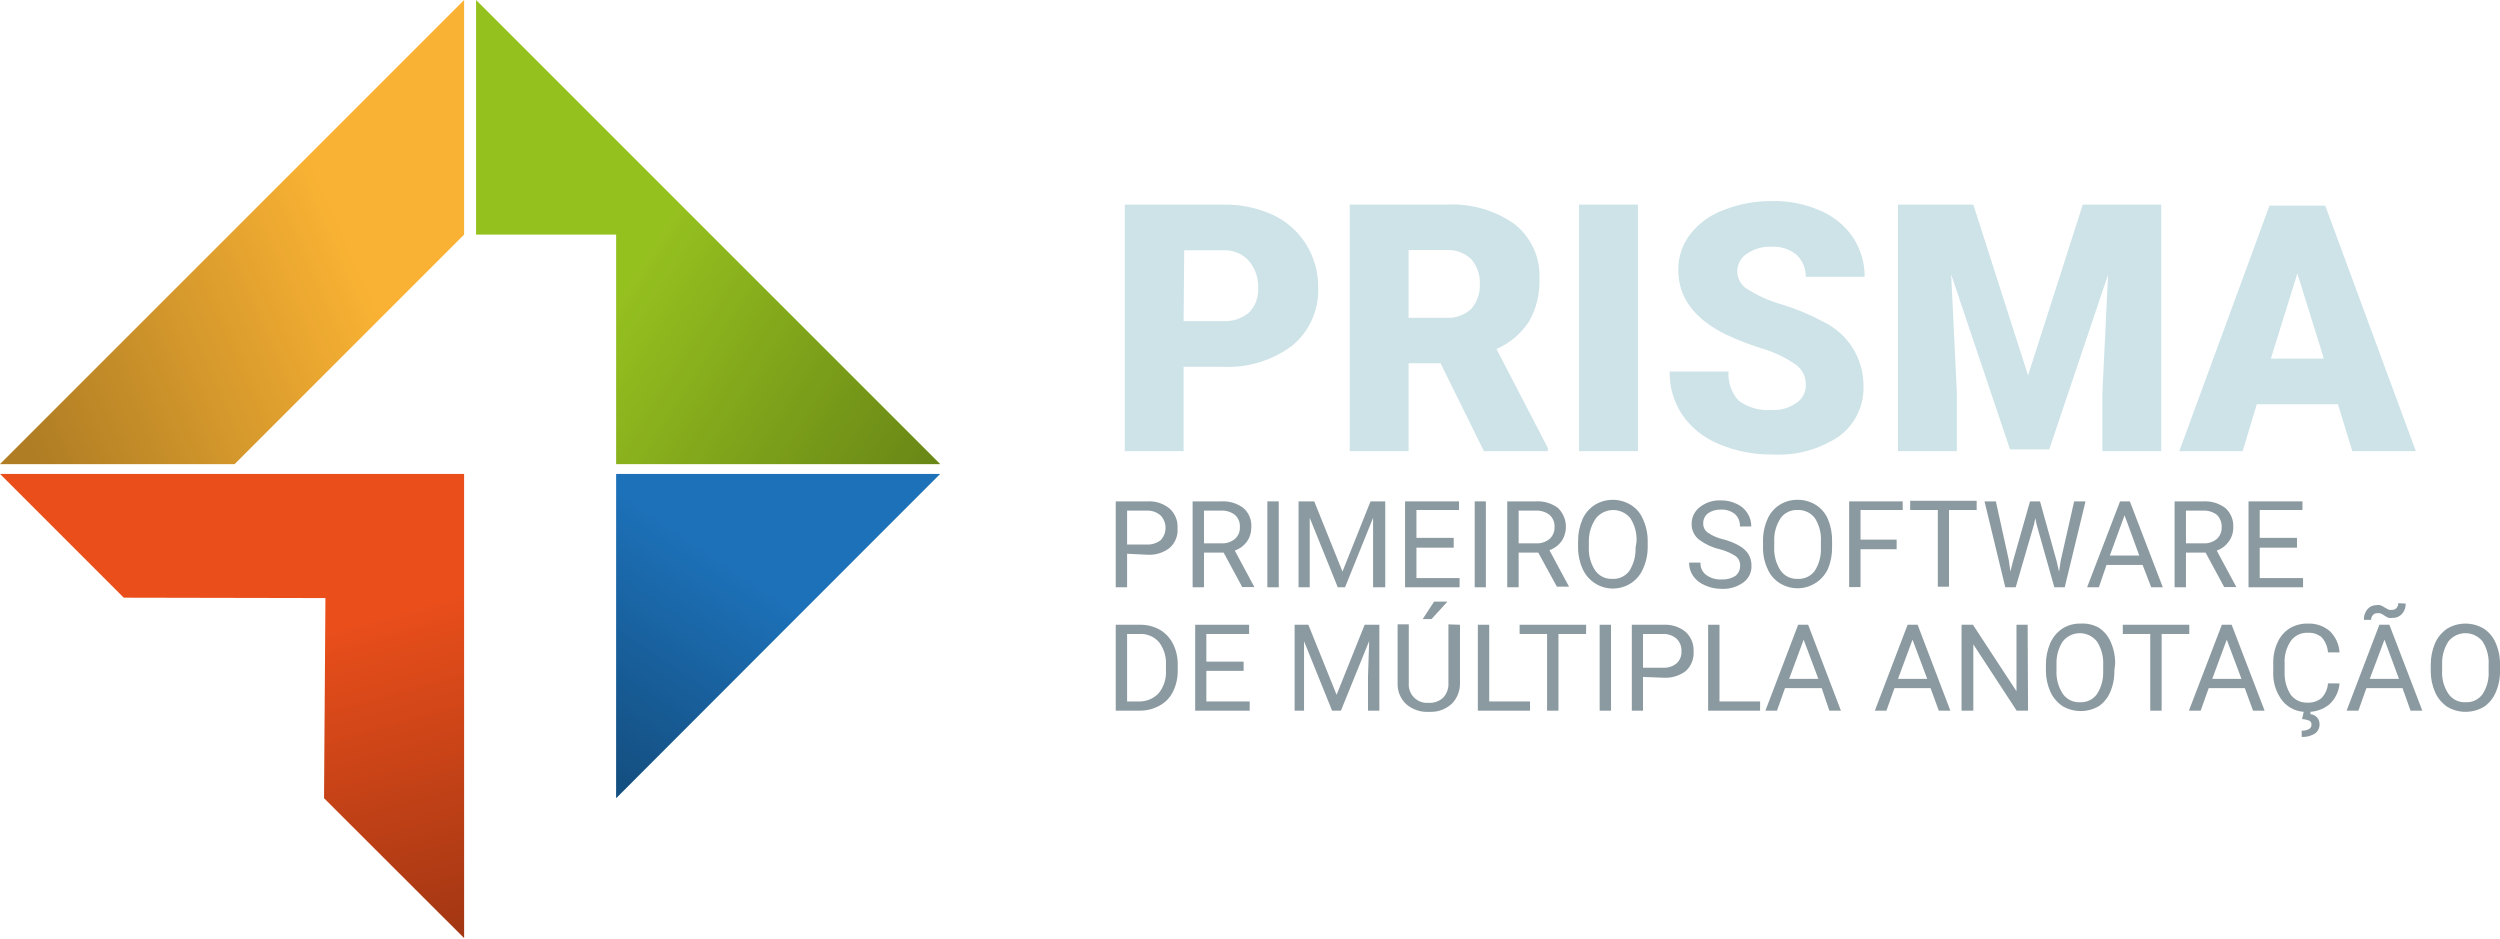
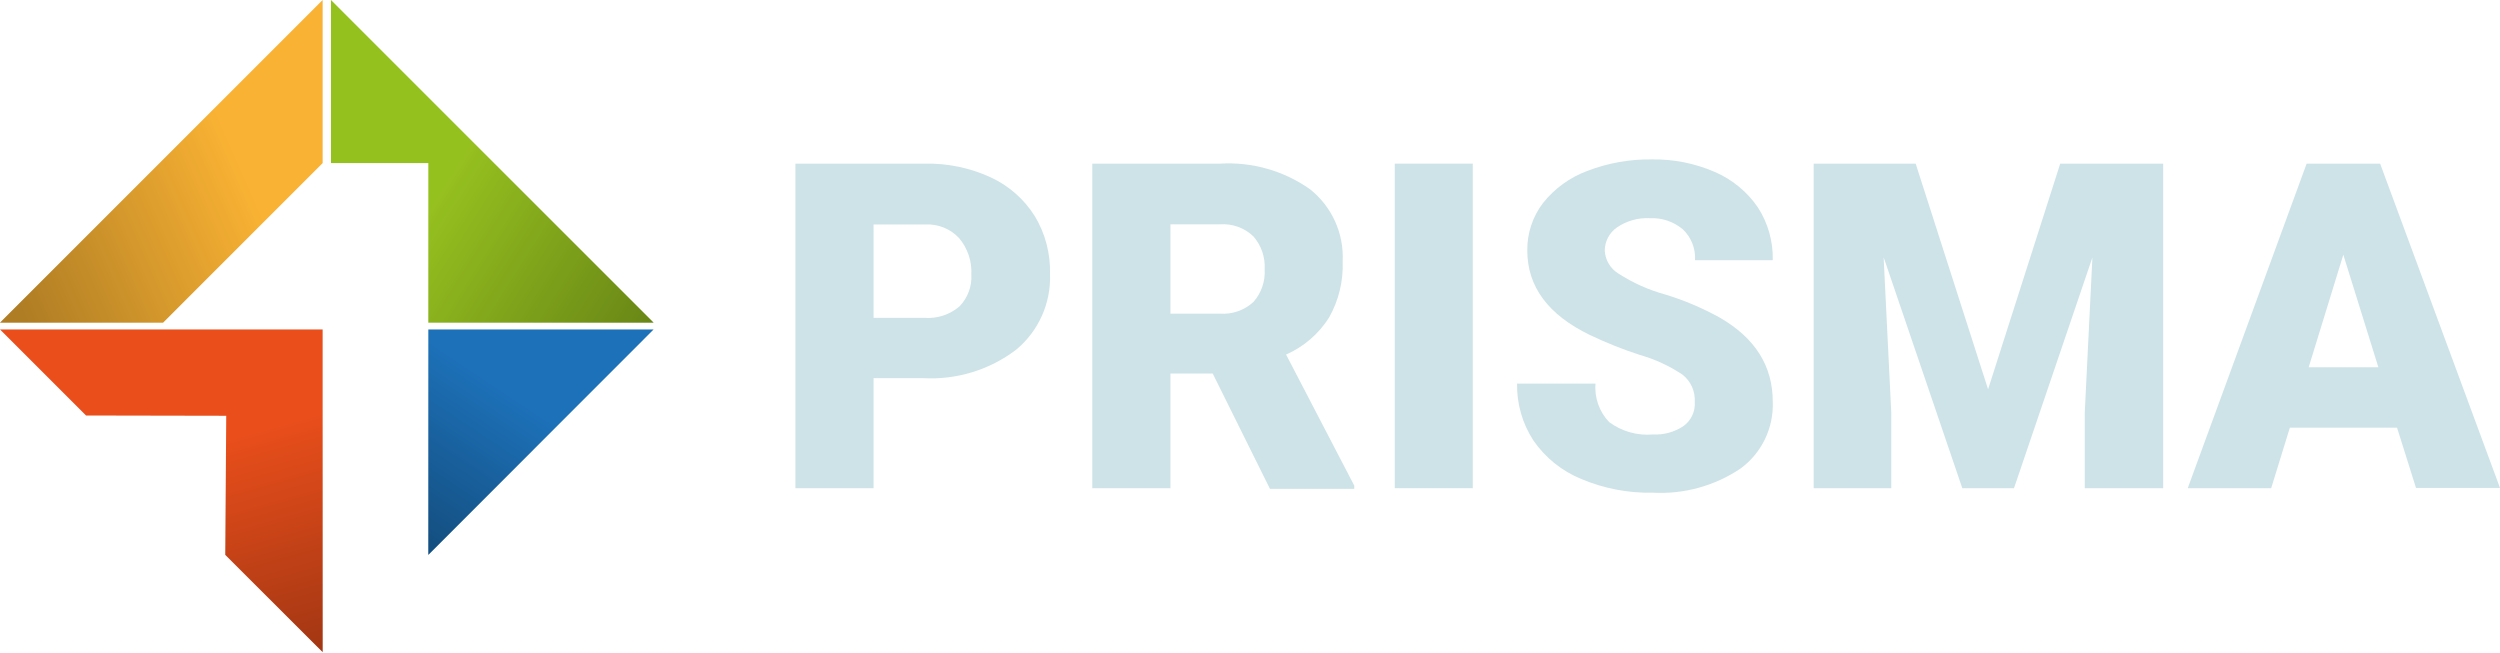
- <svg xmlns="http://www.w3.org/2000/svg" xmlns:xlink="http://www.w3.org/1999/xlink" viewBox="0 0 127.45 47.82">
+ <svg xmlns="http://www.w3.org/2000/svg" xmlns:xlink="http://www.w3.org/1999/xlink" viewBox="0 0 183.33 47.82">
  <defs>
-     <style>.cls-1{isolation:isolate;}.cls-2{fill:#f9b233;}.cls-3{fill:#e94e1b;}.cls-4{fill:#95c11f;}.cls-5{fill:#1d71b8;}.cls-6{opacity:0.3;mix-blend-mode:multiply;}.cls-7{fill:url(#Gradiente_sem_nome);}.cls-8{fill:url(#Gradiente_sem_nome-2);}.cls-9{fill:url(#Gradiente_sem_nome-3);}.cls-10{fill:url(#Gradiente_sem_nome-4);}.cls-11{fill:#cde3e8;}.cls-12{fill:#8b9aa0;}</style>
+     <style>.cls-1{isolation:isolate;}.cls-2{fill:#f9b233;}.cls-3{fill:#e94e1b;}.cls-4{fill:#95c11f;}.cls-5{fill:#1d71b8;}.cls-6{opacity:0.3;mix-blend-mode:multiply;}.cls-7{fill:url(#Gradiente_sem_nome);}.cls-8{fill:url(#Gradiente_sem_nome-2);}.cls-9{fill:url(#Gradiente_sem_nome-3);}.cls-10{fill:url(#Gradiente_sem_nome-4);}.cls-11{fill:#cde3e8;}</style>
    <linearGradient id="Gradiente_sem_nome" x1="17.53" y1="11.95" x2="0.21" y2="19.59" gradientUnits="userSpaceOnUse">
      <stop offset="0" stop-color="#fff" />
      <stop offset="1" />
    </linearGradient>
    <linearGradient id="Gradiente_sem_nome-2" x1="14.22" y1="32.7" x2="18.67" y2="48.57" xlink:href="#Gradiente_sem_nome" />
    <linearGradient id="Gradiente_sem_nome-3" x1="31.95" y1="14.44" x2="47.14" y2="24.12" xlink:href="#Gradiente_sem_nome" />
    <linearGradient id="Gradiente_sem_nome-4" x1="36.72" y1="28.59" x2="29.95" y2="38.75" xlink:href="#Gradiente_sem_nome" />
  </defs>
  <g class="cls-1">
    <g id="Camada_2" data-name="Camada 2">
      <g id="Camada_1-2" data-name="Camada 1">
        <polygon class="cls-2" points="11.96 23.66 23.66 11.96 23.66 0 0 23.66 11.96 23.66" />
        <polygon class="cls-3" points="0 24.16 6.31 30.47 16.59 30.49 16.52 40.69 23.66 47.82 23.66 24.16 0 24.16" />
        <polygon class="cls-4" points="31.41 23.66 47.93 23.66 24.27 0 24.27 11.96 31.41 11.96 31.41 23.66" />
        <polygon class="cls-5" points="31.41 24.16 31.41 40.69 47.93 24.16 31.41 24.16" />
        <g class="cls-6">
          <polygon class="cls-7" points="11.96 23.66 23.66 11.96 23.66 0 0 23.66 11.96 23.66" />
          <polygon class="cls-8" points="0 24.16 6.31 30.47 16.59 30.49 16.52 40.69 23.66 47.82 23.66 24.16 0 24.16" />
          <polygon class="cls-9" points="31.41 23.66 47.93 23.66 24.27 0 24.27 11.96 31.41 11.96 31.41 23.66" />
          <polygon class="cls-10" points="31.41 24.16 31.41 40.69 47.93 24.16 31.41 24.16" />
        </g>
-         <path class="cls-11" d="M60.34,18.7V23h-3V10.43h5a5.85,5.85,0,0,1,2.54.52,4,4,0,0,1,1.71,1.51,4.07,4.07,0,0,1,.61,2.22,3.65,3.65,0,0,1-1.31,2.93,5.47,5.47,0,0,1-3.6,1.09Zm0-2.33h2a1.9,1.9,0,0,0,1.34-.44,1.64,1.64,0,0,0,.46-1.24,2,2,0,0,0-.48-1.4,1.64,1.64,0,0,0-1.29-.53h-2Z" />
-         <path class="cls-11" d="M73.44,18.52H71.81V23h-3V10.43h4.93a5.5,5.5,0,0,1,3.48,1,3.35,3.35,0,0,1,1.26,2.8,4.07,4.07,0,0,1-.53,2.16,3.76,3.76,0,0,1-1.66,1.4l2.62,5.05V23H75.65ZM71.81,16.2h1.91A1.71,1.71,0,0,0,75,15.75a1.78,1.78,0,0,0,.44-1.27A1.78,1.78,0,0,0,75,13.21a1.68,1.68,0,0,0-1.29-.46H71.81Z" />
-         <path class="cls-11" d="M83.5,23h-3V10.43h3Z" />
-         <path class="cls-11" d="M92.06,19.62a1.22,1.22,0,0,0-.47-1A5.87,5.87,0,0,0,90,17.82,14.67,14.67,0,0,1,88,17.06c-1.63-.8-2.44-1.89-2.44-3.29a2.9,2.9,0,0,1,.61-1.83,3.8,3.8,0,0,1,1.72-1.24,6.57,6.57,0,0,1,2.49-.45,5.69,5.69,0,0,1,2.42.49,3.78,3.78,0,0,1,1.67,1.37,3.61,3.61,0,0,1,.59,2h-3A1.54,1.54,0,0,0,91.6,13a1.82,1.82,0,0,0-1.27-.42,2.07,2.07,0,0,0-1.28.36,1.06,1.06,0,0,0,0,1.78,6.66,6.66,0,0,0,1.82.81,11.55,11.55,0,0,1,2.13.9,3.59,3.59,0,0,1,2,3.23,3.06,3.06,0,0,1-1.24,2.58,5.54,5.54,0,0,1-3.4.93,6.78,6.78,0,0,1-2.75-.54,4.16,4.16,0,0,1-1.86-1.5,3.86,3.86,0,0,1-.63-2.19h3a2,2,0,0,0,.52,1.49,2.51,2.51,0,0,0,1.69.47,1.93,1.93,0,0,0,1.19-.32A1.06,1.06,0,0,0,92.06,19.62Z" />
-         <path class="cls-11" d="M100.6,10.43l2.79,8.71,2.79-8.71h4V23h-3V20l.29-6-3,8.91h-2l-3-8.92.29,6V23h-3V10.43Z" />
-         <path class="cls-11" d="M119.19,20.61h-4.14L114.33,23H111.1l4.6-12.52h2.84L123.16,23h-3.24Zm-3.42-2.33h2.7l-1.35-4.34Z" />
-         <path class="cls-12" d="M57.46,28.23v1.71h-.58V25.56H58.5a1.62,1.62,0,0,1,1.13.37,1.24,1.24,0,0,1,.4,1,1.2,1.2,0,0,1-.4,1,1.67,1.67,0,0,1-1.14.35Zm0-.47h1a1.08,1.08,0,0,0,.71-.22.92.92,0,0,0,0-1.26,1,1,0,0,0-.68-.25H57.46Z" />
-         <path class="cls-12" d="M62.38,28.17h-1v1.77h-.58V25.56h1.45a1.71,1.71,0,0,1,1.14.34,1.19,1.19,0,0,1,.4,1,1.22,1.22,0,0,1-.22.71,1.32,1.32,0,0,1-.62.46l1,1.86v0h-.62Zm-1-.47h.89a1,1,0,0,0,.68-.22.76.76,0,0,0,.26-.6.79.79,0,0,0-.25-.63,1.08,1.08,0,0,0-.7-.22h-.88Z" />
-         <path class="cls-12" d="M65.19,29.94h-.58V25.56h.58Z" />
-         <path class="cls-12" d="M67,25.56l1.44,3.58,1.43-3.58h.75v4.38H70v-1.7l0-1.84-1.43,3.54H68.2L66.77,26.4l0,1.84v1.7h-.57V25.56Z" />
-         <path class="cls-12" d="M74.11,27.92h-1.9v1.55h2.2v.47H71.63V25.56h2.75V26H72.21v1.42h1.9Z" />
-         <path class="cls-12" d="M75.75,29.94h-.57V25.56h.57Z" />
-         <path class="cls-12" d="M78.42,28.17h-1v1.77h-.58V25.56h1.45a1.71,1.71,0,0,1,1.14.34,1.34,1.34,0,0,1,.18,1.69,1.32,1.32,0,0,1-.62.46l1,1.86v0h-.62Zm-1-.47h.89a1,1,0,0,0,.68-.22.76.76,0,0,0,.26-.6.79.79,0,0,0-.25-.63,1.08,1.08,0,0,0-.7-.22h-.88Z" />
-         <path class="cls-12" d="M84,27.89A2.65,2.65,0,0,1,83.76,29a1.64,1.64,0,0,1-.61.73A1.69,1.69,0,0,1,80.68,29a2.61,2.61,0,0,1-.23-1.09v-.31a2.8,2.8,0,0,1,.22-1.12,1.7,1.7,0,0,1,.63-.74,1.76,1.76,0,0,1,1.84,0,1.55,1.55,0,0,1,.62.73A2.65,2.65,0,0,1,84,27.62Zm-.57-.28a2,2,0,0,0-.32-1.2,1.13,1.13,0,0,0-1.74,0A2,2,0,0,0,81,27.57v.32a2,2,0,0,0,.32,1.19,1,1,0,0,0,.87.43,1,1,0,0,0,.87-.4,2.06,2.06,0,0,0,.32-1.17Z" />
-         <path class="cls-12" d="M87.67,28a2.83,2.83,0,0,1-1.09-.52,1,1,0,0,1-.34-.77,1.06,1.06,0,0,1,.42-.86,1.6,1.6,0,0,1,1.07-.34,1.76,1.76,0,0,1,.81.18,1.23,1.23,0,0,1,.55.48,1.21,1.21,0,0,1,.19.67H88.7a.79.79,0,0,0-.25-.63,1.05,1.05,0,0,0-.72-.23,1.08,1.08,0,0,0-.66.19.64.64,0,0,0-.24.53.55.55,0,0,0,.23.45,2.25,2.25,0,0,0,.77.34,3.18,3.18,0,0,1,.85.34,1.28,1.28,0,0,1,.46.43,1.09,1.09,0,0,1,.15.58,1,1,0,0,1-.41.85,1.75,1.75,0,0,1-1.11.33,2,2,0,0,1-.85-.18,1.36,1.36,0,0,1-.6-.47,1.17,1.17,0,0,1-.21-.69h.58a.73.73,0,0,0,.29.63,1.22,1.22,0,0,0,.79.23,1.19,1.19,0,0,0,.7-.18.63.63,0,0,0,.24-.51.57.57,0,0,0-.23-.5A2.65,2.65,0,0,0,87.67,28Z" />
-         <path class="cls-12" d="M93.4,27.89A2.81,2.81,0,0,1,93.19,29a1.71,1.71,0,0,1-2.46.73,1.59,1.59,0,0,1-.62-.73,2.47,2.47,0,0,1-.23-1.09v-.31a2.63,2.63,0,0,1,.22-1.12,1.62,1.62,0,0,1,.62-.74,1.68,1.68,0,0,1,.92-.26,1.71,1.71,0,0,1,.93.26,1.6,1.6,0,0,1,.62.73,2.81,2.81,0,0,1,.21,1.13Zm-.57-.28a2,2,0,0,0-.31-1.2,1.05,1.05,0,0,0-.88-.41,1,1,0,0,0-.86.41,2,2,0,0,0-.33,1.16v.32a2,2,0,0,0,.32,1.19,1,1,0,0,0,.88.43,1,1,0,0,0,.86-.4,2,2,0,0,0,.32-1.17Z" />
-         <path class="cls-12" d="M96.69,28H94.85v1.93h-.58V25.56H97V26H94.85v1.51h1.84Z" />
-         <path class="cls-12" d="M100.77,26H99.36v3.91h-.57V26H97.38v-.47h3.39Z" />
-         <path class="cls-12" d="M102.41,28.56l.08.58.13-.52.87-3.06H104l.85,3.06.12.53.09-.59.68-3h.58l-1.06,4.38h-.53l-.9-3.19-.07-.33-.07.33-.93,3.19h-.53l-1.06-4.38h.58Z" />
-         <path class="cls-12" d="M109.23,28.8h-1.84L107,29.94h-.6l1.68-4.38h.5l1.68,4.38h-.59Zm-1.67-.48h1.5l-.75-2.05Z" />
-         <path class="cls-12" d="M112.44,28.17h-1v1.77h-.58V25.56h1.45a1.71,1.71,0,0,1,1.14.34,1.22,1.22,0,0,1,.4,1,1.16,1.16,0,0,1-.23.71,1.24,1.24,0,0,1-.61.46l1,1.86v0h-.62Zm-1-.47h.89a1,1,0,0,0,.68-.22.76.76,0,0,0,.25-.6.82.82,0,0,0-.24-.63,1.08,1.08,0,0,0-.7-.22h-.88Z" />
-         <path class="cls-12" d="M117.1,27.92h-1.9v1.55h2.21v.47h-2.78V25.56h2.75V26H115.2v1.42h1.9Z" />
-         <path class="cls-12" d="M56.88,36.23V31.85h1.24a2,2,0,0,1,1,.25,1.75,1.75,0,0,1,.68.72,2.31,2.31,0,0,1,.24,1.07v.28a2.37,2.37,0,0,1-.24,1.09,1.61,1.61,0,0,1-.68.71,2.06,2.06,0,0,1-1,.26Zm.58-3.91v3.44h.61a1.33,1.33,0,0,0,1-.42,1.7,1.7,0,0,0,.37-1.18V33.9a1.76,1.76,0,0,0-.35-1.16,1.23,1.23,0,0,0-1-.42Z" />
-         <path class="cls-12" d="M63.4,34.2H61.5v1.56h2.21v.47H60.93V31.85h2.75v.47H61.5v1.41h1.9Z" />
-         <path class="cls-12" d="M66.7,31.85l1.44,3.57,1.43-3.57h.75v4.38h-.58V34.52l.06-1.84-1.44,3.55h-.45l-1.43-3.54,0,1.83v1.71H66V31.85Z" />
-         <path class="cls-12" d="M74.43,31.85v3a1.46,1.46,0,0,1-.39,1,1.54,1.54,0,0,1-1.05.44h-.16a1.61,1.61,0,0,1-1.14-.39,1.39,1.39,0,0,1-.44-1.07v-3h.57v3a.93.93,0,0,0,1,1,1,1,0,0,0,.75-.26,1,1,0,0,0,.27-.74v-3Zm-1.32-1.18h.68l-.81.89h-.45Z" />
-         <path class="cls-12" d="M75.92,35.76H78v.47H75.34V31.85h.58Z" />
-         <path class="cls-12" d="M80.86,32.32H79.45v3.91h-.58V32.32h-1.4v-.47h3.39Z" />
-         <path class="cls-12" d="M82.13,36.23h-.58V31.85h.58Z" />
-         <path class="cls-12" d="M83.76,34.51v1.72h-.57V31.85H84.8a1.65,1.65,0,0,1,1.13.36,1.27,1.27,0,0,1,.41,1,1.25,1.25,0,0,1-.4,1,1.71,1.71,0,0,1-1.14.34Zm0-.47h1a1,1,0,0,0,.71-.22.77.77,0,0,0,.25-.63.82.82,0,0,0-.25-.63,1,1,0,0,0-.67-.24H83.76Z" />
-         <path class="cls-12" d="M87.66,35.76h2.07v.47H87.08V31.85h.58Z" />
-         <path class="cls-12" d="M92.87,35.08H91l-.41,1.15H90l1.67-4.38h.51l1.67,4.38h-.59Zm-1.66-.47H92.7l-.75-2Z" />
-         <path class="cls-12" d="M98.42,35.08H96.58l-.41,1.15h-.59l1.67-4.38h.51l1.67,4.38h-.59Zm-1.66-.47h1.49l-.75-2Z" />
-         <path class="cls-12" d="M103.39,36.23h-.58l-2.21-3.38v3.38H100V31.85h.58l2.22,3.39V31.85h.57Z" />
-         <path class="cls-12" d="M107.79,34.18a2.6,2.6,0,0,1-.22,1.12A1.66,1.66,0,0,1,107,36a1.84,1.84,0,0,1-1.85,0,1.78,1.78,0,0,1-.62-.73,2.65,2.65,0,0,1-.23-1.09V33.9a2.75,2.75,0,0,1,.22-1.11,1.73,1.73,0,0,1,.63-.75,1.65,1.65,0,0,1,.92-.25A1.71,1.71,0,0,1,107,32a1.66,1.66,0,0,1,.61.74,2.63,2.63,0,0,1,.22,1.12Zm-.57-.28a2,2,0,0,0-.32-1.2,1.11,1.11,0,0,0-1.74,0,2,2,0,0,0-.32,1.16v.32a2,2,0,0,0,.32,1.19,1,1,0,0,0,.87.43,1,1,0,0,0,.87-.41,2,2,0,0,0,.32-1.17Z" />
-         <path class="cls-12" d="M111.61,32.32H110.2v3.91h-.58V32.32h-1.4v-.47h3.39Z" />
-         <path class="cls-12" d="M114.44,35.08H112.6l-.41,1.15h-.6l1.68-4.38h.5l1.68,4.38h-.59Zm-1.66-.47h1.49l-.75-2Z" />
-         <path class="cls-12" d="M119.27,34.84a1.63,1.63,0,0,1-.52,1.07,1.7,1.7,0,0,1-1.15.38,1.52,1.52,0,0,1-1.24-.56,2.24,2.24,0,0,1-.47-1.49v-.42a2.41,2.41,0,0,1,.22-1.07,1.62,1.62,0,0,1,.62-.72,1.73,1.73,0,0,1,.92-.24,1.62,1.62,0,0,1,1.13.39,1.66,1.66,0,0,1,.49,1.08h-.59a1.28,1.28,0,0,0-.32-.77,1,1,0,0,0-.71-.23,1,1,0,0,0-.86.41,1.86,1.86,0,0,0-.32,1.16v.43a2,2,0,0,0,.3,1.14,1,1,0,0,0,.83.42,1.09,1.09,0,0,0,.74-.22,1.2,1.2,0,0,0,.34-.76Zm-1.48,1.42,0,.15a.5.5,0,0,1,.46.53.55.55,0,0,1-.24.46,1.18,1.18,0,0,1-.67.17l0-.32a.73.73,0,0,0,.37-.08.25.25,0,0,0,.13-.22.23.23,0,0,0-.09-.2,1.11,1.11,0,0,0-.39-.09l.09-.4Z" />
-         <path class="cls-12" d="M122.48,35.08h-1.84l-.41,1.15h-.6l1.67-4.38h.51l1.68,4.38h-.6Zm.16-4.31a.73.73,0,0,1-.19.53.6.6,0,0,1-.46.2.66.66,0,0,1-.21,0,1,1,0,0,1-.24-.13,1.08,1.08,0,0,0-.21-.11l-.15,0a.26.26,0,0,0-.21.1.32.32,0,0,0-.09.24l-.37,0a.8.8,0,0,1,.18-.54.59.59,0,0,1,.46-.21.54.54,0,0,1,.19,0,1,1,0,0,1,.23.12l.22.12.17,0a.27.27,0,0,0,.22-.1.35.35,0,0,0,.08-.24Zm-1.83,3.84h1.49l-.74-2Z" />
-         <path class="cls-12" d="M127.45,34.18a2.6,2.6,0,0,1-.22,1.12,1.66,1.66,0,0,1-.61.74,1.84,1.84,0,0,1-1.85,0,1.78,1.78,0,0,1-.62-.73,2.65,2.65,0,0,1-.23-1.09V33.9a2.75,2.75,0,0,1,.22-1.11,1.73,1.73,0,0,1,.63-.75,1.82,1.82,0,0,1,1.84,0,1.62,1.62,0,0,1,.62.74,2.63,2.63,0,0,1,.22,1.12Zm-.58-.28a2,2,0,0,0-.31-1.2,1.11,1.11,0,0,0-1.74,0,2,2,0,0,0-.32,1.16v.32a1.93,1.93,0,0,0,.32,1.19,1,1,0,0,0,.87.43,1,1,0,0,0,.87-.41,1.94,1.94,0,0,0,.31-1.17Z" />
+         <path class="cls-11" d="M64.06,27.73V35.8H58.33V12h9.49a11,11,0,0,1,4.82,1,7.56,7.56,0,0,1,3.25,2.86A7.8,7.8,0,0,1,77,20.09a6.88,6.88,0,0,1-2.49,5.56,10.32,10.32,0,0,1-6.83,2.08Zm0-4.42h3.76a3.54,3.54,0,0,0,2.54-.84,3.09,3.09,0,0,0,.87-2.35,3.81,3.81,0,0,0-.9-2.66,3.15,3.15,0,0,0-2.45-1H64.06Z" />
+         <path class="cls-11" d="M88.93,27.39h-3.1V35.8H80.1V12h9.36a10.38,10.38,0,0,1,6.61,1.88,6.35,6.35,0,0,1,2.39,5.3,7.73,7.73,0,0,1-1,4.11A7.11,7.11,0,0,1,94.31,26l5,9.61v.24H93.13ZM85.83,23h3.63a3.27,3.27,0,0,0,2.46-.86,3.31,3.31,0,0,0,.82-2.4,3.36,3.36,0,0,0-.83-2.41,3.21,3.21,0,0,0-2.45-.88H85.83Z" />
+         <path class="cls-11" d="M108,35.8h-5.72V12H108Z" />
+         <path class="cls-11" d="M124.28,29.48a2.37,2.37,0,0,0-.89-2,11,11,0,0,0-3.13-1.45,29.8,29.8,0,0,1-3.66-1.46Q112,22.35,112,18.37a5.62,5.62,0,0,1,1.15-3.48,7.48,7.48,0,0,1,3.26-2.36,12.71,12.71,0,0,1,4.74-.84,11.11,11.11,0,0,1,4.6.92,7.34,7.34,0,0,1,3.16,2.6A6.83,6.83,0,0,1,130,19.08H124.3a2.89,2.89,0,0,0-.89-2.26A3.5,3.5,0,0,0,121,16a3.94,3.94,0,0,0-2.43.68,2.09,2.09,0,0,0-.89,1.72,2.11,2.11,0,0,0,1,1.66,12.31,12.31,0,0,0,3.45,1.54,20.82,20.82,0,0,1,4,1.7Q130,25.54,130,29.45a5.8,5.8,0,0,1-2.35,4.9,10.51,10.51,0,0,1-6.45,1.78,12.78,12.78,0,0,1-5.23-1,7.87,7.87,0,0,1-3.53-2.84,7.4,7.4,0,0,1-1.19-4.16H117a3.65,3.65,0,0,0,1,2.82,4.7,4.7,0,0,0,3.21.91,3.69,3.69,0,0,0,2.25-.62A2,2,0,0,0,124.28,29.48Z" />
+         <path class="cls-11" d="M140.48,12l5.31,16.55L151.08,12h7.55V35.8h-5.75V30.25l.56-11.37L147.69,35.8H143.9l-5.77-16.94.56,11.39V35.8H133V12Z" />
+         <path class="cls-11" d="M175.78,31.36h-7.86l-1.37,4.44h-6.12L169.15,12h5.39l8.79,23.78h-6.16Zm-6.48-4.43h5.11l-2.57-8.25Z" />
      </g>
    </g>
  </g>
</svg>
